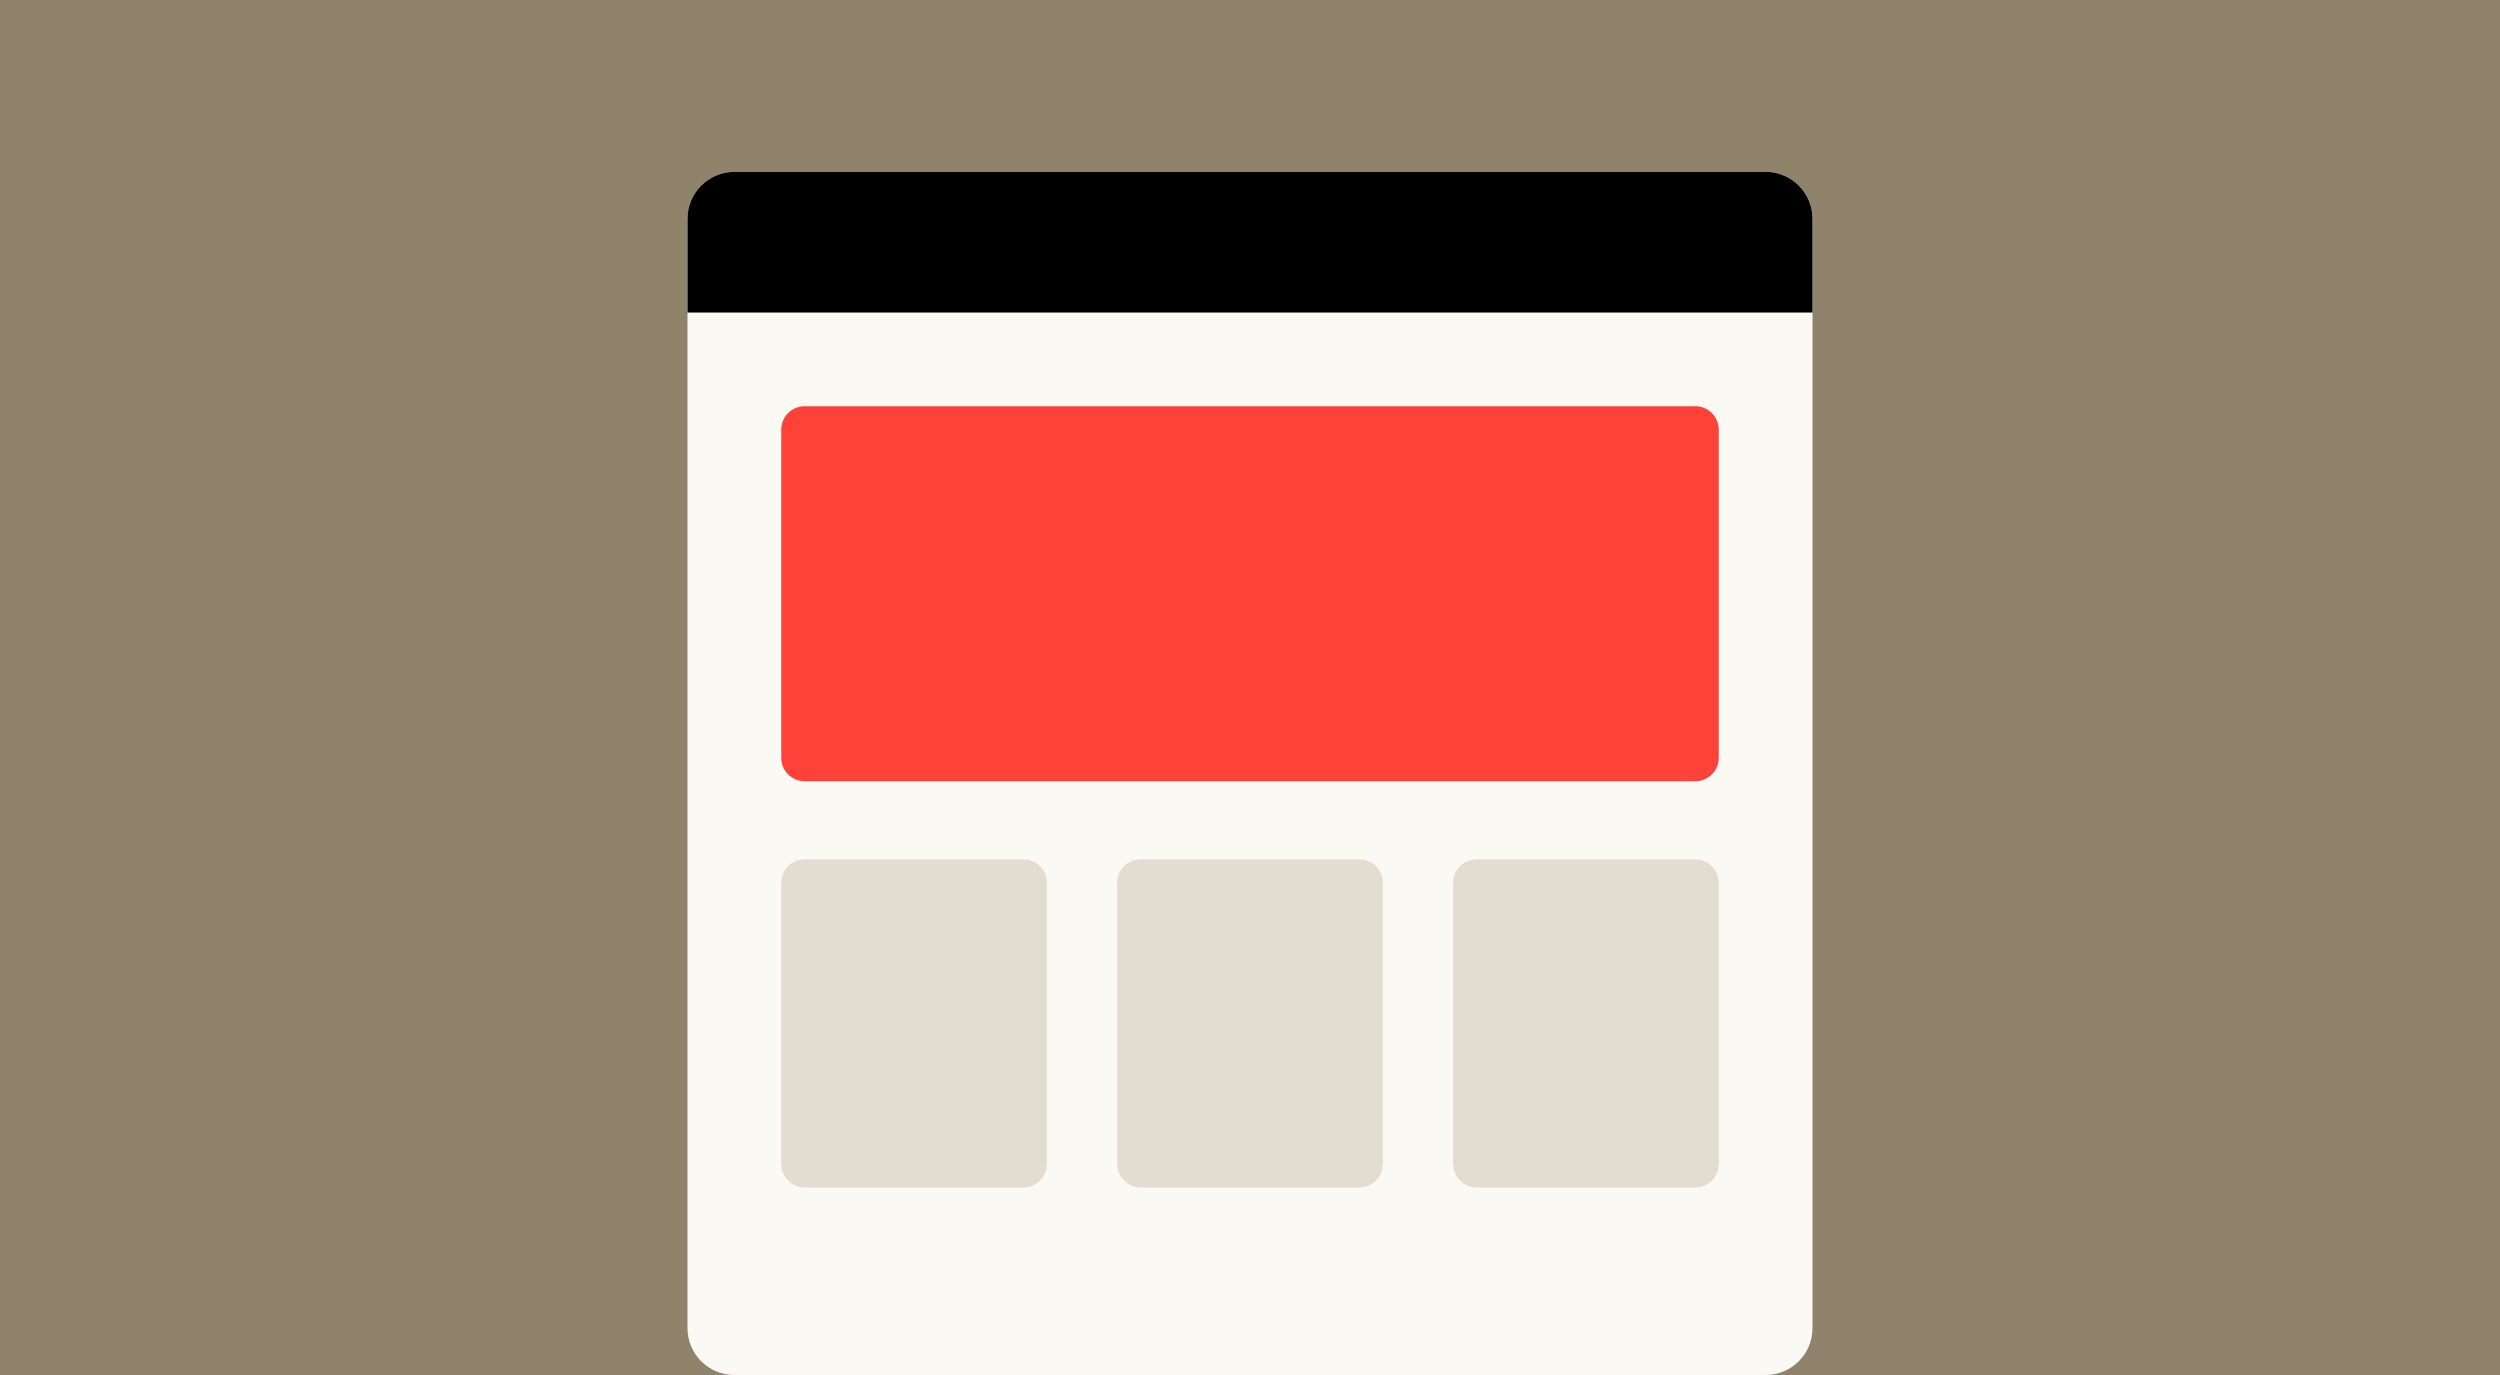
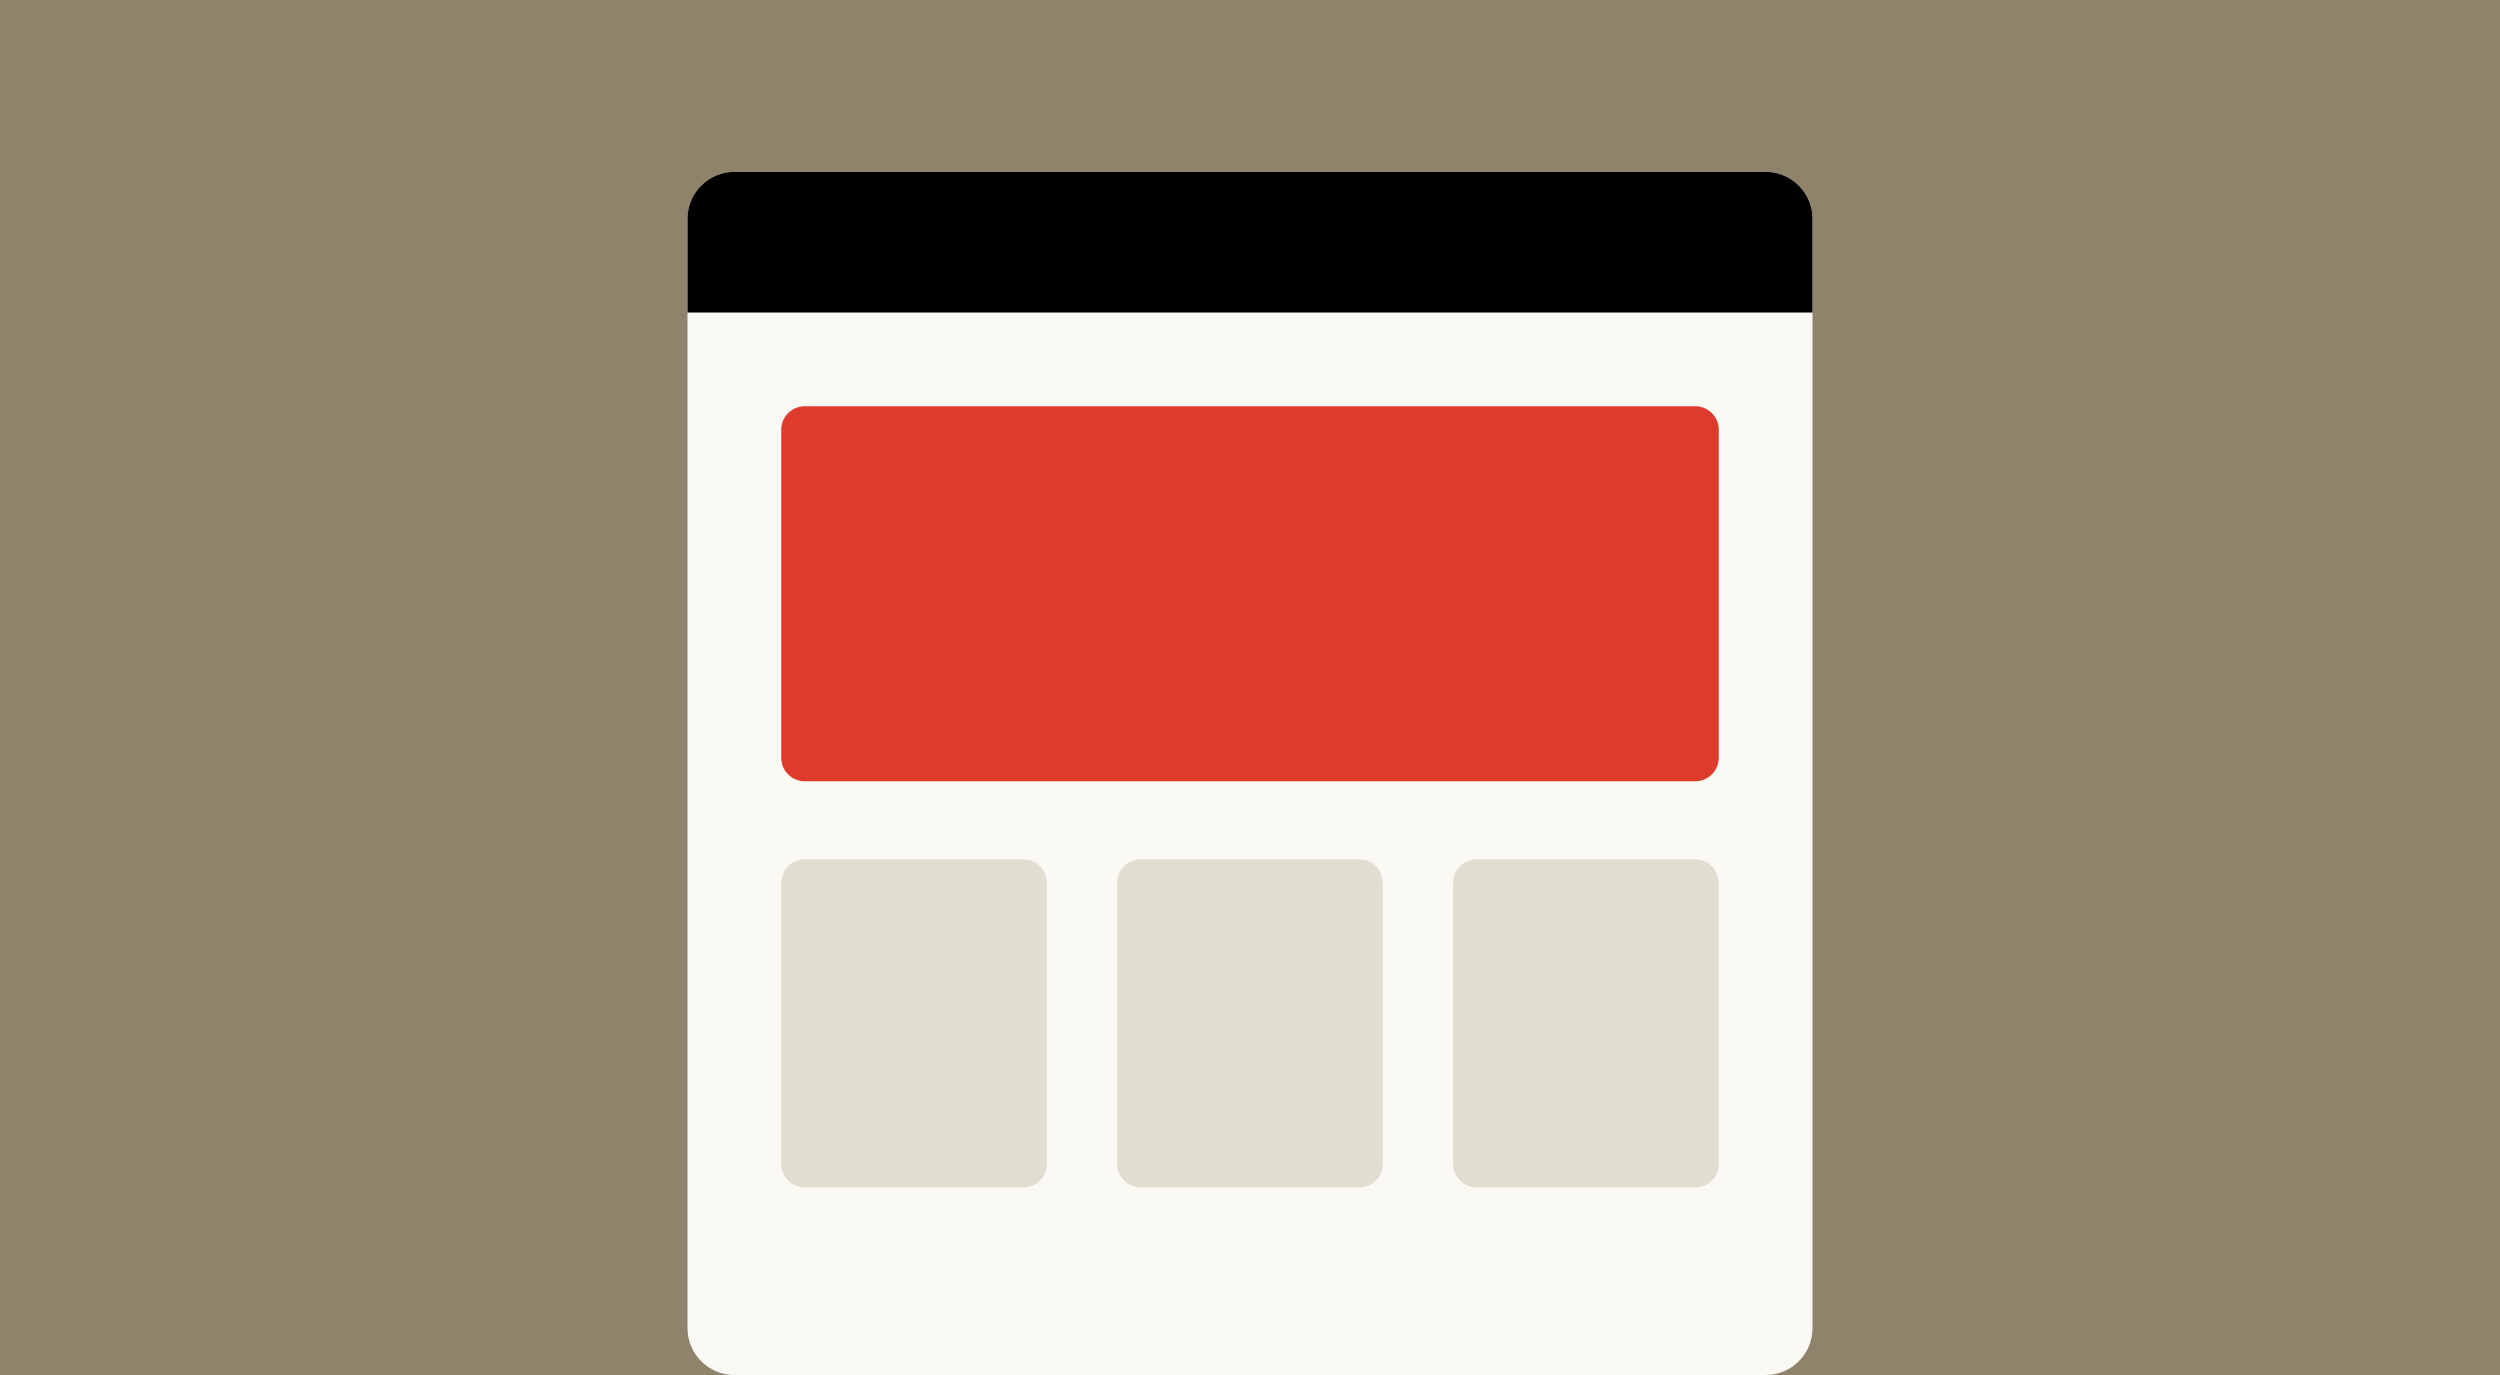
<svg xmlns="http://www.w3.org/2000/svg" viewBox="0 0 320 176" width="320" height="176" fill="none">
  <rect width="320" height="176" fill="#8F846B" />
  <clipPath id="p">
    <rect x="88" y="22" width="144" height="154" rx="6" />
  </clipPath>
  <g clip-path="url(#p)">
    <rect x="88" y="22" width="144" height="154" fill="#FAF9F4" />
    <rect x="88" y="22" width="144" height="18" fill="#000" />
  </g>
-   <rect x="100" y="52" width="120" height="48" rx="3" fill="#FE4139" />
+   <rect x="100" y="52" width="120" height="48" rx="3" fill="#DE3B2D" />
  <rect x="100" y="110" width="34" height="42" rx="3" fill="#E2DDD1" />
  <rect x="143" y="110" width="34" height="42" rx="3" fill="#E2DDD1" />
  <rect x="186" y="110" width="34" height="42" rx="3" fill="#E2DDD1" />
</svg>
